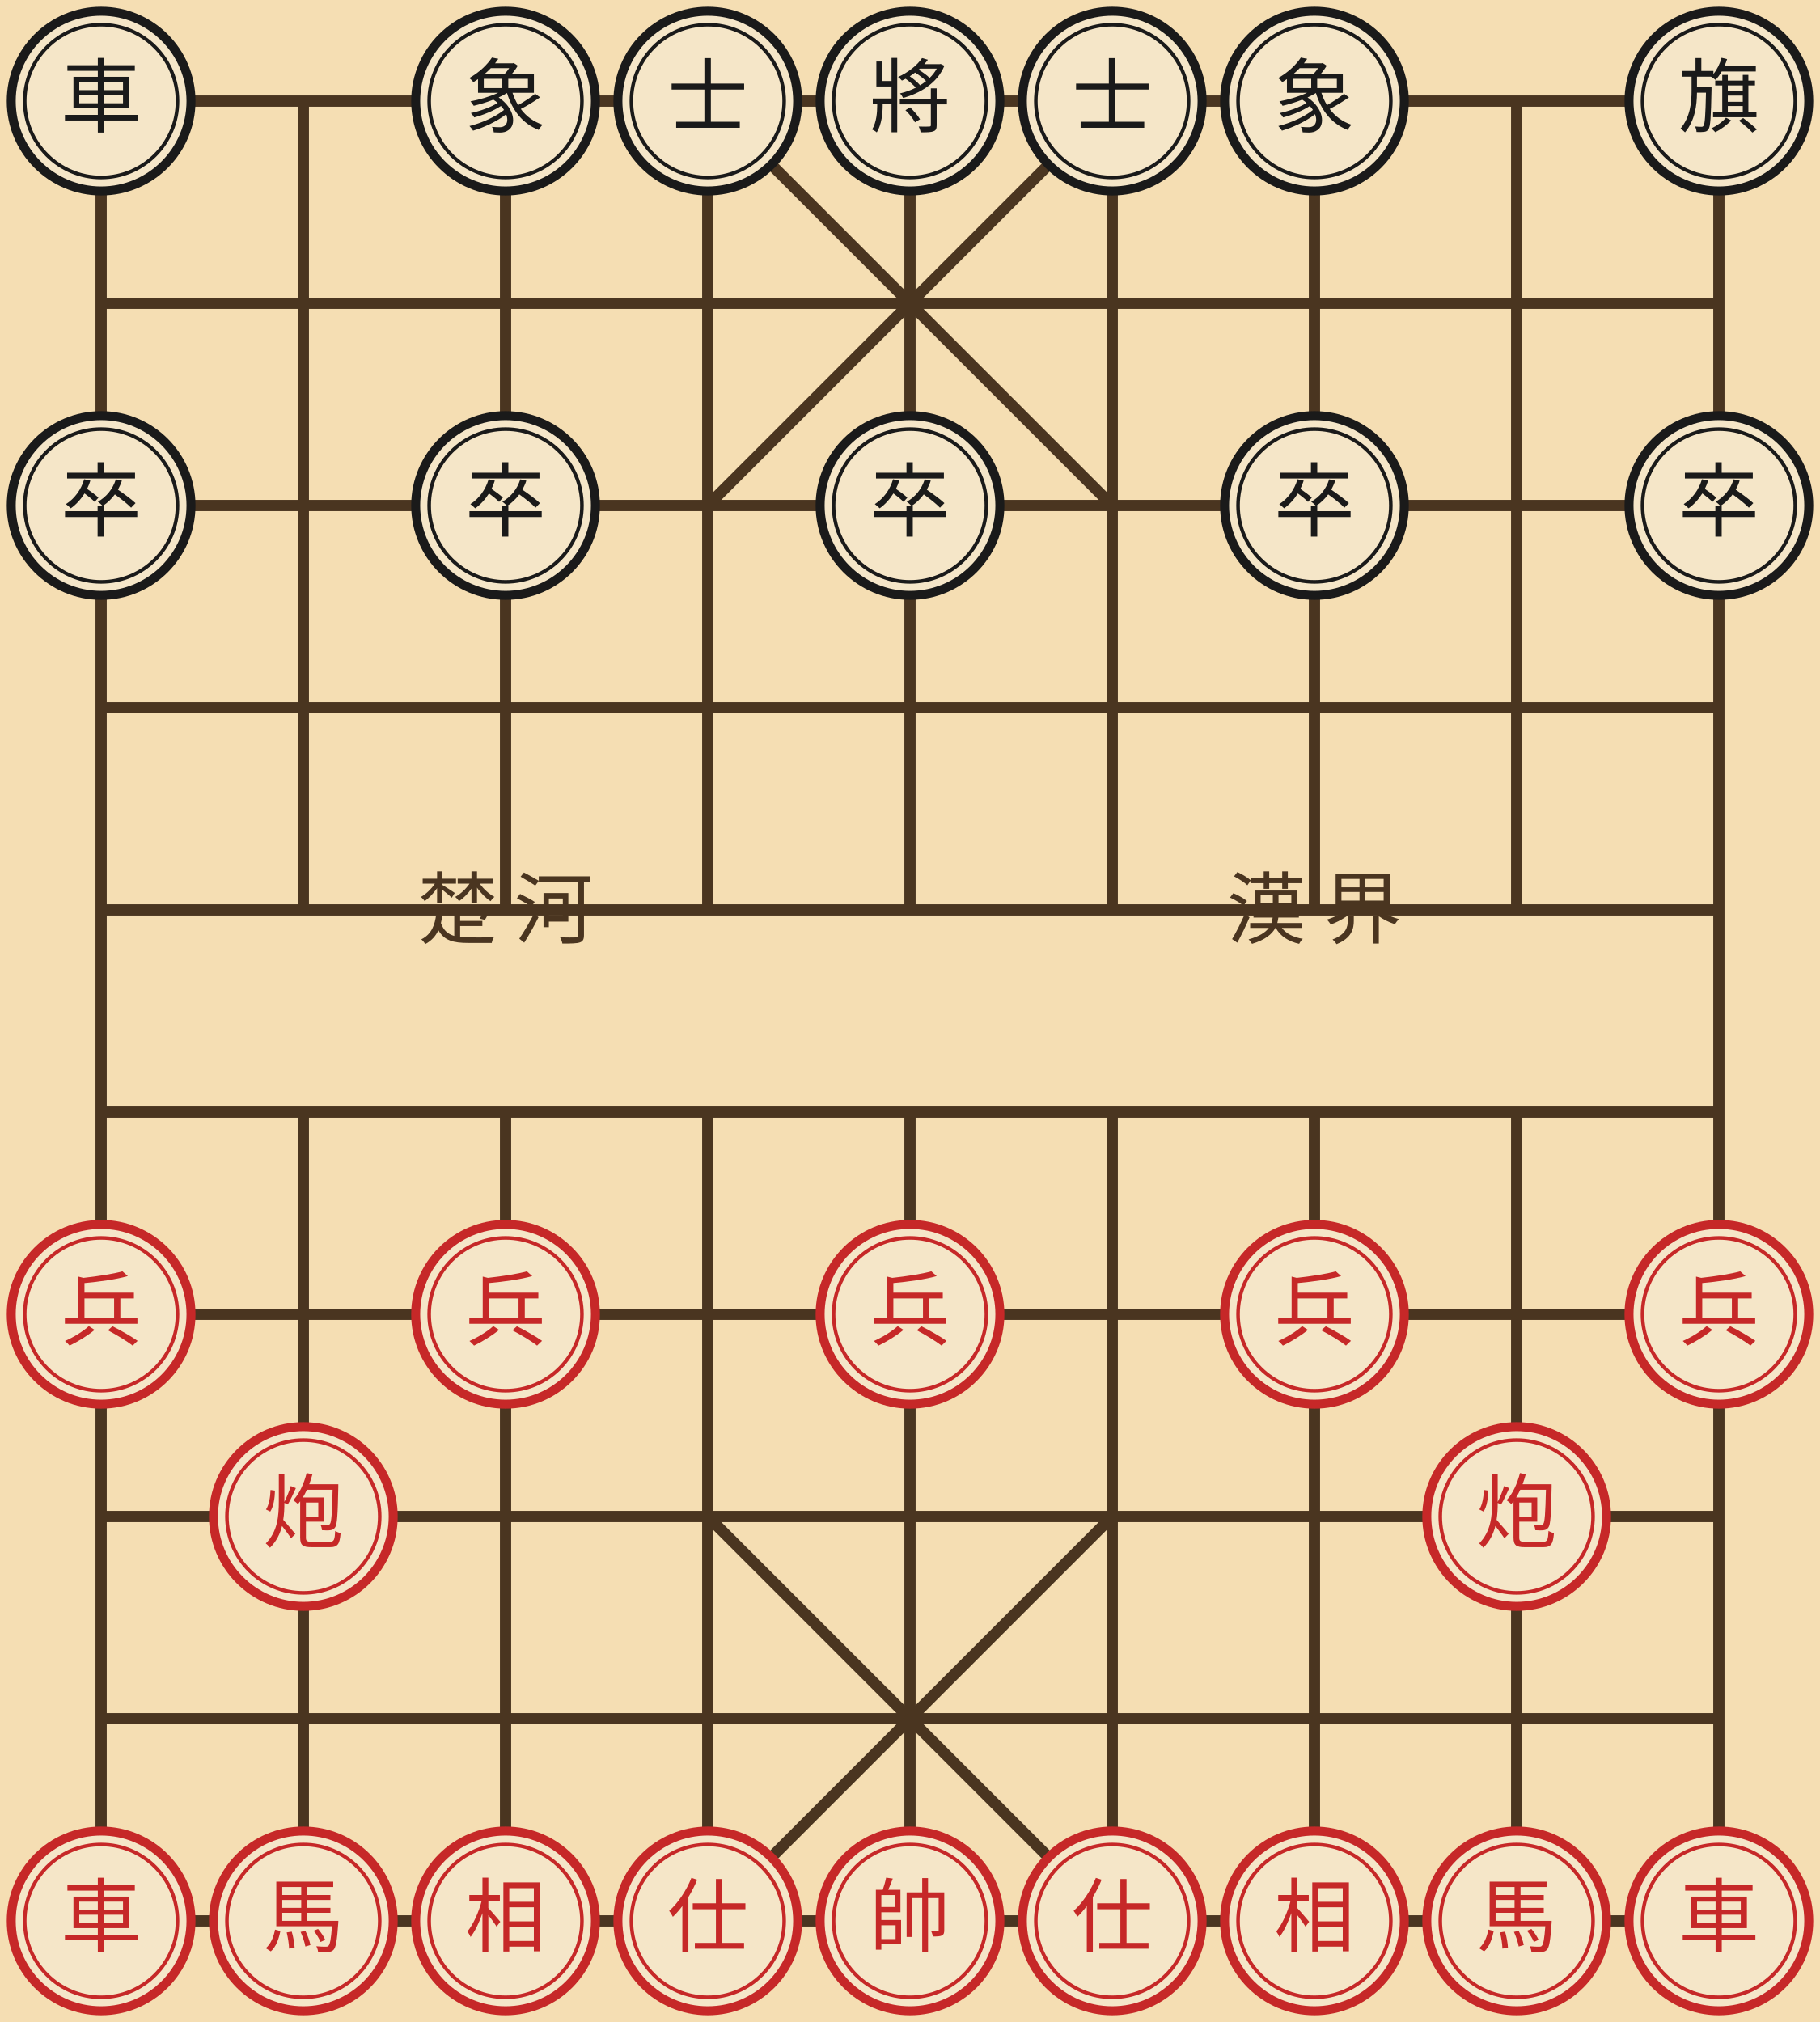
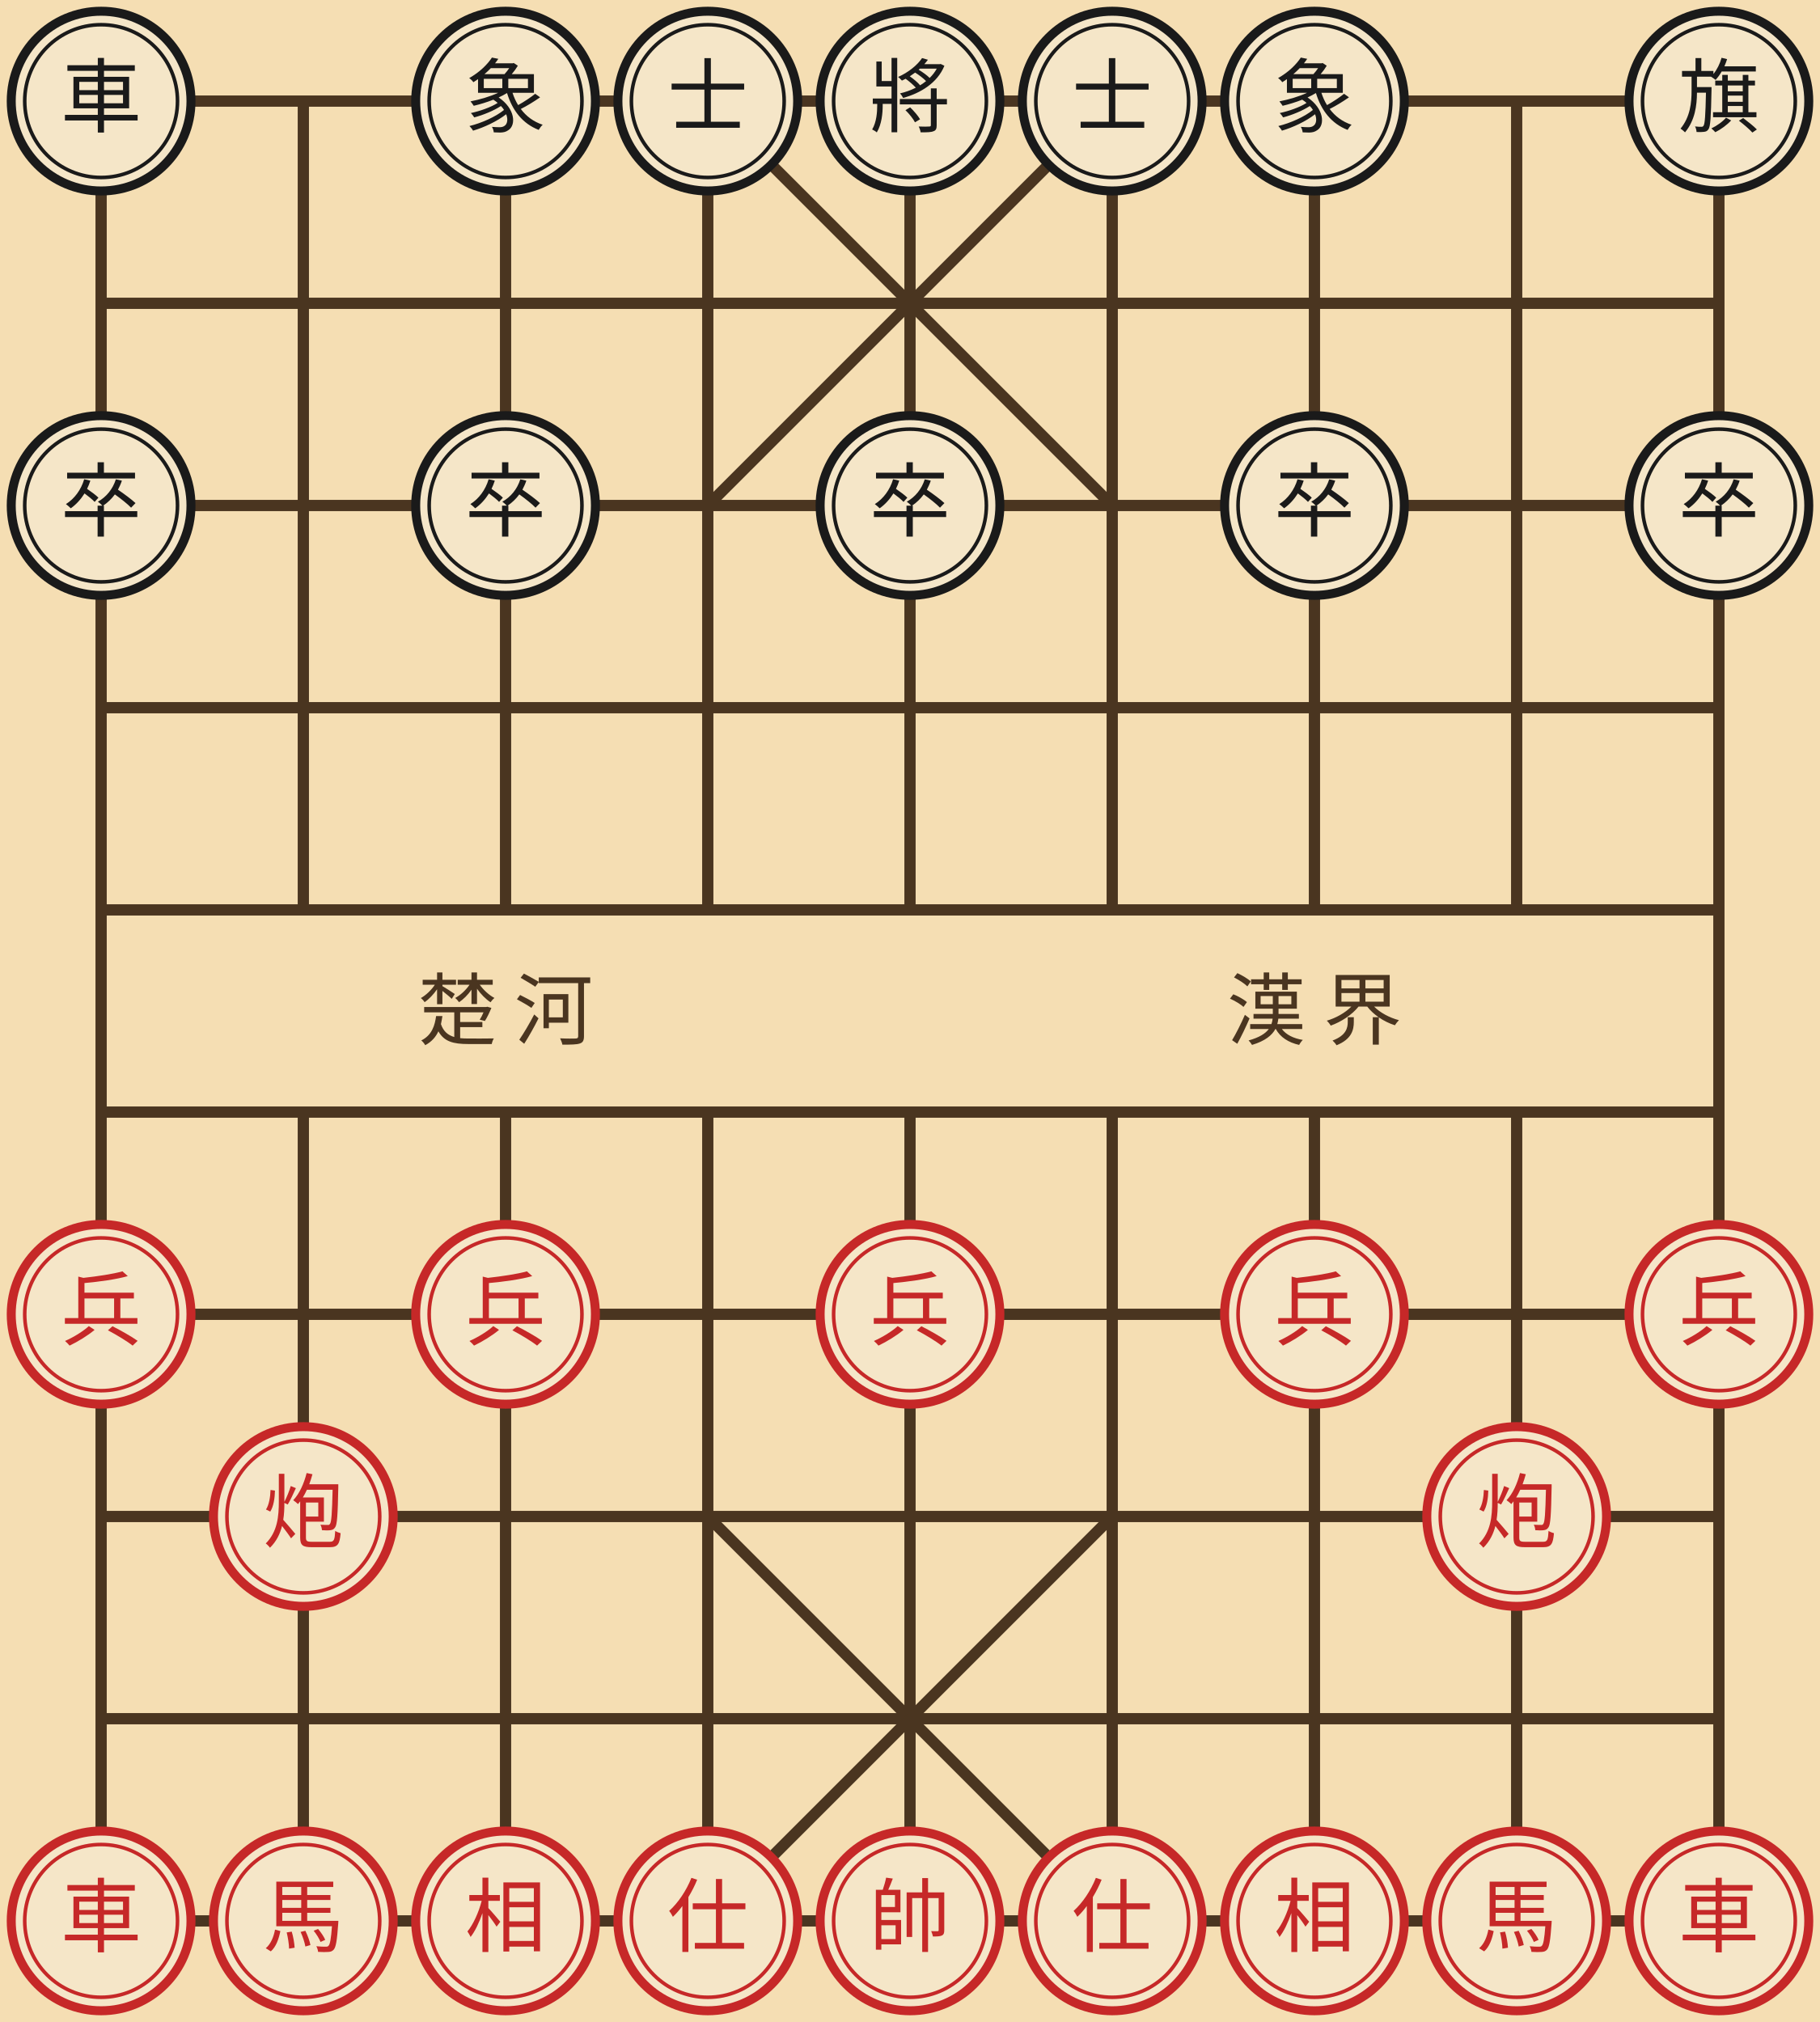
<svg xmlns="http://www.w3.org/2000/svg" viewBox="0 0 324 360" width="324" height="360">
  <defs>
    <symbol id="piece-mce-xiangqi-fairy-bR" viewBox="0 0 45 45">
      <circle cx="22.5" cy="22.5" r="20" fill="#f5e6c8" stroke="#1a1a1a" stroke-width="2" />
      <circle cx="22.5" cy="22.5" r="17" fill="none" stroke="#1a1a1a" stroke-width="0.8" />
      <text x="22.5" y="28" text-anchor="middle" font-size="18" font-family="serif" fill="#1a1a1a">車</text>
    </symbol>
    <symbol id="piece-mce-xiangqi-fairy-bE" viewBox="0 0 45 45">
      <circle cx="22.5" cy="22.5" r="20" fill="#f5e6c8" stroke="#1a1a1a" stroke-width="2" />
      <circle cx="22.5" cy="22.5" r="17" fill="none" stroke="#1a1a1a" stroke-width="0.8" />
      <text x="22.5" y="28" text-anchor="middle" font-size="18" font-family="serif" fill="#1a1a1a">象</text>
    </symbol>
    <symbol id="piece-mce-xiangqi-fairy-bA" viewBox="0 0 45 45">
      <circle cx="22.5" cy="22.5" r="20" fill="#f5e6c8" stroke="#1a1a1a" stroke-width="2" />
      <circle cx="22.5" cy="22.5" r="17" fill="none" stroke="#1a1a1a" stroke-width="0.8" />
      <text x="22.5" y="28" text-anchor="middle" font-size="18" font-family="serif" fill="#1a1a1a">士</text>
    </symbol>
    <symbol id="piece-mce-xiangqi-fairy-bK" viewBox="0 0 45 45">
      <circle cx="22.5" cy="22.5" r="20" fill="#f5e6c8" stroke="#1a1a1a" stroke-width="2" />
      <circle cx="22.5" cy="22.5" r="17" fill="none" stroke="#1a1a1a" stroke-width="0.8" />
      <text x="22.5" y="28" text-anchor="middle" font-size="18" font-family="serif" fill="#1a1a1a">將</text>
    </symbol>
    <symbol id="piece-mce-xiangqi-fairy-bZ" viewBox="0 0 45 45">
      <circle cx="22.5" cy="22.5" r="20" fill="#f5e6c8" stroke="#1a1a1a" stroke-width="2" />
      <circle cx="22.5" cy="22.5" r="17" fill="none" stroke="#1a1a1a" stroke-width="0.8" />
      <text x="22.5" y="28" text-anchor="middle" font-size="18" font-family="serif" fill="#1a1a1a">旗</text>
    </symbol>
    <symbol id="piece-mce-xiangqi-fairy-bP" viewBox="0 0 45 45">
      <circle cx="22.5" cy="22.5" r="20" fill="#f5e6c8" stroke="#1a1a1a" stroke-width="2" />
      <circle cx="22.5" cy="22.5" r="17" fill="none" stroke="#1a1a1a" stroke-width="0.8" />
      <text x="22.5" y="28" text-anchor="middle" font-size="18" font-family="serif" fill="#1a1a1a">卒</text>
    </symbol>
    <symbol id="piece-mce-xiangqi-fairy-wP" viewBox="0 0 45 45">
      <circle cx="22.5" cy="22.5" r="20" fill="#f5e6c8" stroke="#c62828" stroke-width="2" />
      <circle cx="22.5" cy="22.5" r="17" fill="none" stroke="#c62828" stroke-width="0.8" />
      <text x="22.5" y="28" text-anchor="middle" font-size="18" font-family="serif" fill="#c62828">兵</text>
    </symbol>
    <symbol id="piece-mce-xiangqi-fairy-wC" viewBox="0 0 45 45">
      <circle cx="22.5" cy="22.5" r="20" fill="#f5e6c8" stroke="#c62828" stroke-width="2" />
      <circle cx="22.5" cy="22.5" r="17" fill="none" stroke="#c62828" stroke-width="0.8" />
      <text x="22.5" y="28" text-anchor="middle" font-size="18" font-family="serif" fill="#c62828">炮</text>
    </symbol>
    <symbol id="piece-mce-xiangqi-fairy-wR" viewBox="0 0 45 45">
      <circle cx="22.5" cy="22.5" r="20" fill="#f5e6c8" stroke="#c62828" stroke-width="2" />
      <circle cx="22.5" cy="22.5" r="17" fill="none" stroke="#c62828" stroke-width="0.8" />
      <text x="22.5" y="28" text-anchor="middle" font-size="18" font-family="serif" fill="#c62828">車</text>
    </symbol>
    <symbol id="piece-mce-xiangqi-fairy-wN" viewBox="0 0 45 45">
      <circle cx="22.5" cy="22.5" r="20" fill="#f5e6c8" stroke="#c62828" stroke-width="2" />
      <circle cx="22.5" cy="22.5" r="17" fill="none" stroke="#c62828" stroke-width="0.8" />
      <text x="22.5" y="28" text-anchor="middle" font-size="18" font-family="serif" fill="#c62828">馬</text>
    </symbol>
    <symbol id="piece-mce-xiangqi-fairy-wE" viewBox="0 0 45 45">
      <circle cx="22.5" cy="22.5" r="20" fill="#f5e6c8" stroke="#c62828" stroke-width="2" />
      <circle cx="22.5" cy="22.5" r="17" fill="none" stroke="#c62828" stroke-width="0.8" />
      <text x="22.5" y="28" text-anchor="middle" font-size="18" font-family="serif" fill="#c62828">相</text>
    </symbol>
    <symbol id="piece-mce-xiangqi-fairy-wA" viewBox="0 0 45 45">
      <circle cx="22.5" cy="22.5" r="20" fill="#f5e6c8" stroke="#c62828" stroke-width="2" />
      <circle cx="22.5" cy="22.5" r="17" fill="none" stroke="#c62828" stroke-width="0.8" />
      <text x="22.5" y="28" text-anchor="middle" font-size="18" font-family="serif" fill="#c62828">仕</text>
    </symbol>
    <symbol id="piece-mce-xiangqi-fairy-wK" viewBox="0 0 45 45">
      <circle cx="22.5" cy="22.5" r="20" fill="#f5e6c8" stroke="#c62828" stroke-width="2" />
      <circle cx="22.5" cy="22.5" r="17" fill="none" stroke="#c62828" stroke-width="0.8" />
      <text x="22.5" y="28" text-anchor="middle" font-size="18" font-family="serif" fill="#c62828">帥</text>
    </symbol>
  </defs>
  <rect x="0" y="0" width="36" height="36" fill="#f5deb3" data-sq="a10" class="board-cell" />
  <rect x="36" y="0" width="36" height="36" fill="#f5deb3" data-sq="b10" class="board-cell" />
  <rect x="72" y="0" width="36" height="36" fill="#f5deb3" data-sq="c10" class="board-cell" />
  <rect x="108" y="0" width="36" height="36" fill="#f5deb3" data-sq="d10" class="board-cell" />
  <rect x="144" y="0" width="36" height="36" fill="#f5deb3" data-sq="e10" class="board-cell" />
  <rect x="180" y="0" width="36" height="36" fill="#f5deb3" data-sq="f10" class="board-cell" />
  <rect x="216" y="0" width="36" height="36" fill="#f5deb3" data-sq="g10" class="board-cell" />
  <rect x="252" y="0" width="36" height="36" fill="#f5deb3" data-sq="h10" class="board-cell" />
  <rect x="288" y="0" width="36" height="36" fill="#f5deb3" data-sq="i10" class="board-cell" />
  <rect x="0" y="36" width="36" height="36" fill="#f5deb3" data-sq="a9" class="board-cell" />
  <rect x="36" y="36" width="36" height="36" fill="#f5deb3" data-sq="b9" class="board-cell" />
  <rect x="72" y="36" width="36" height="36" fill="#f5deb3" data-sq="c9" class="board-cell" />
  <rect x="108" y="36" width="36" height="36" fill="#f5deb3" data-sq="d9" class="board-cell" />
  <rect x="144" y="36" width="36" height="36" fill="#f5deb3" data-sq="e9" class="board-cell" />
  <rect x="180" y="36" width="36" height="36" fill="#f5deb3" data-sq="f9" class="board-cell" />
  <rect x="216" y="36" width="36" height="36" fill="#f5deb3" data-sq="g9" class="board-cell" />
  <rect x="252" y="36" width="36" height="36" fill="#f5deb3" data-sq="h9" class="board-cell" />
  <rect x="288" y="36" width="36" height="36" fill="#f5deb3" data-sq="i9" class="board-cell" />
  <rect x="0" y="72" width="36" height="36" fill="#f5deb3" data-sq="a8" class="board-cell" />
  <rect x="36" y="72" width="36" height="36" fill="#f5deb3" data-sq="b8" class="board-cell" />
  <rect x="72" y="72" width="36" height="36" fill="#f5deb3" data-sq="c8" class="board-cell" />
  <rect x="108" y="72" width="36" height="36" fill="#f5deb3" data-sq="d8" class="board-cell" />
  <rect x="144" y="72" width="36" height="36" fill="#f5deb3" data-sq="e8" class="board-cell" />
  <rect x="180" y="72" width="36" height="36" fill="#f5deb3" data-sq="f8" class="board-cell" />
  <rect x="216" y="72" width="36" height="36" fill="#f5deb3" data-sq="g8" class="board-cell" />
  <rect x="252" y="72" width="36" height="36" fill="#f5deb3" data-sq="h8" class="board-cell" />
  <rect x="288" y="72" width="36" height="36" fill="#f5deb3" data-sq="i8" class="board-cell" />
  <rect x="0" y="108" width="36" height="36" fill="#f5deb3" data-sq="a7" class="board-cell" />
  <rect x="36" y="108" width="36" height="36" fill="#f5deb3" data-sq="b7" class="board-cell" />
  <rect x="72" y="108" width="36" height="36" fill="#f5deb3" data-sq="c7" class="board-cell" />
  <rect x="108" y="108" width="36" height="36" fill="#f5deb3" data-sq="d7" class="board-cell" />
  <rect x="144" y="108" width="36" height="36" fill="#f5deb3" data-sq="e7" class="board-cell" />
  <rect x="180" y="108" width="36" height="36" fill="#f5deb3" data-sq="f7" class="board-cell" />
  <rect x="216" y="108" width="36" height="36" fill="#f5deb3" data-sq="g7" class="board-cell" />
  <rect x="252" y="108" width="36" height="36" fill="#f5deb3" data-sq="h7" class="board-cell" />
  <rect x="288" y="108" width="36" height="36" fill="#f5deb3" data-sq="i7" class="board-cell" />
  <rect x="0" y="144" width="36" height="36" fill="#f5deb3" data-sq="a6" class="board-cell" />
  <rect x="36" y="144" width="36" height="36" fill="#f5deb3" data-sq="b6" class="board-cell" />
  <rect x="72" y="144" width="36" height="36" fill="#f5deb3" data-sq="c6" class="board-cell" />
  <rect x="108" y="144" width="36" height="36" fill="#f5deb3" data-sq="d6" class="board-cell" />
  <rect x="144" y="144" width="36" height="36" fill="#f5deb3" data-sq="e6" class="board-cell" />
  <rect x="180" y="144" width="36" height="36" fill="#f5deb3" data-sq="f6" class="board-cell" />
  <rect x="216" y="144" width="36" height="36" fill="#f5deb3" data-sq="g6" class="board-cell" />
  <rect x="252" y="144" width="36" height="36" fill="#f5deb3" data-sq="h6" class="board-cell" />
  <rect x="288" y="144" width="36" height="36" fill="#f5deb3" data-sq="i6" class="board-cell" />
  <rect x="0" y="180" width="36" height="36" fill="#f5deb3" data-sq="a5" class="board-cell" />
  <rect x="36" y="180" width="36" height="36" fill="#f5deb3" data-sq="b5" class="board-cell" />
  <rect x="72" y="180" width="36" height="36" fill="#f5deb3" data-sq="c5" class="board-cell" />
  <rect x="108" y="180" width="36" height="36" fill="#f5deb3" data-sq="d5" class="board-cell" />
  <rect x="144" y="180" width="36" height="36" fill="#f5deb3" data-sq="e5" class="board-cell" />
  <rect x="180" y="180" width="36" height="36" fill="#f5deb3" data-sq="f5" class="board-cell" />
  <rect x="216" y="180" width="36" height="36" fill="#f5deb3" data-sq="g5" class="board-cell" />
  <rect x="252" y="180" width="36" height="36" fill="#f5deb3" data-sq="h5" class="board-cell" />
  <rect x="288" y="180" width="36" height="36" fill="#f5deb3" data-sq="i5" class="board-cell" />
  <rect x="0" y="216" width="36" height="36" fill="#f5deb3" data-sq="a4" class="board-cell" />
  <rect x="36" y="216" width="36" height="36" fill="#f5deb3" data-sq="b4" class="board-cell" />
  <rect x="72" y="216" width="36" height="36" fill="#f5deb3" data-sq="c4" class="board-cell" />
  <rect x="108" y="216" width="36" height="36" fill="#f5deb3" data-sq="d4" class="board-cell" />
  <rect x="144" y="216" width="36" height="36" fill="#f5deb3" data-sq="e4" class="board-cell" />
  <rect x="180" y="216" width="36" height="36" fill="#f5deb3" data-sq="f4" class="board-cell" />
  <rect x="216" y="216" width="36" height="36" fill="#f5deb3" data-sq="g4" class="board-cell" />
  <rect x="252" y="216" width="36" height="36" fill="#f5deb3" data-sq="h4" class="board-cell" />
  <rect x="288" y="216" width="36" height="36" fill="#f5deb3" data-sq="i4" class="board-cell" />
  <rect x="0" y="252" width="36" height="36" fill="#f5deb3" data-sq="a3" class="board-cell" />
  <rect x="36" y="252" width="36" height="36" fill="#f5deb3" data-sq="b3" class="board-cell" />
  <rect x="72" y="252" width="36" height="36" fill="#f5deb3" data-sq="c3" class="board-cell" />
  <rect x="108" y="252" width="36" height="36" fill="#f5deb3" data-sq="d3" class="board-cell" />
  <rect x="144" y="252" width="36" height="36" fill="#f5deb3" data-sq="e3" class="board-cell" />
  <rect x="180" y="252" width="36" height="36" fill="#f5deb3" data-sq="f3" class="board-cell" />
  <rect x="216" y="252" width="36" height="36" fill="#f5deb3" data-sq="g3" class="board-cell" />
  <rect x="252" y="252" width="36" height="36" fill="#f5deb3" data-sq="h3" class="board-cell" />
  <rect x="288" y="252" width="36" height="36" fill="#f5deb3" data-sq="i3" class="board-cell" />
  <rect x="0" y="288" width="36" height="36" fill="#f5deb3" data-sq="a2" class="board-cell" />
  <rect x="36" y="288" width="36" height="36" fill="#f5deb3" data-sq="b2" class="board-cell" />
  <rect x="72" y="288" width="36" height="36" fill="#f5deb3" data-sq="c2" class="board-cell" />
  <rect x="108" y="288" width="36" height="36" fill="#f5deb3" data-sq="d2" class="board-cell" />
  <rect x="144" y="288" width="36" height="36" fill="#f5deb3" data-sq="e2" class="board-cell" />
  <rect x="180" y="288" width="36" height="36" fill="#f5deb3" data-sq="f2" class="board-cell" />
  <rect x="216" y="288" width="36" height="36" fill="#f5deb3" data-sq="g2" class="board-cell" />
  <rect x="252" y="288" width="36" height="36" fill="#f5deb3" data-sq="h2" class="board-cell" />
  <rect x="288" y="288" width="36" height="36" fill="#f5deb3" data-sq="i2" class="board-cell" />
  <rect x="0" y="324" width="36" height="36" fill="#f5deb3" data-sq="a1" class="board-cell" />
  <rect x="36" y="324" width="36" height="36" fill="#f5deb3" data-sq="b1" class="board-cell" />
  <rect x="72" y="324" width="36" height="36" fill="#f5deb3" data-sq="c1" class="board-cell" />
  <rect x="108" y="324" width="36" height="36" fill="#f5deb3" data-sq="d1" class="board-cell" />
  <rect x="144" y="324" width="36" height="36" fill="#f5deb3" data-sq="e1" class="board-cell" />
  <rect x="180" y="324" width="36" height="36" fill="#f5deb3" data-sq="f1" class="board-cell" />
  <rect x="216" y="324" width="36" height="36" fill="#f5deb3" data-sq="g1" class="board-cell" />
  <rect x="252" y="324" width="36" height="36" fill="#f5deb3" data-sq="h1" class="board-cell" />
  <rect x="288" y="324" width="36" height="36" fill="#f5deb3" data-sq="i1" class="board-cell" />
  <line x1="18" y1="18" x2="306" y2="18" pointer-events="none" stroke="#4a3520" stroke-width="2" />
  <line x1="18" y1="54" x2="306" y2="54" pointer-events="none" stroke="#4a3520" stroke-width="2" />
  <line x1="18" y1="90" x2="306" y2="90" pointer-events="none" stroke="#4a3520" stroke-width="2" />
  <line x1="18" y1="126" x2="306" y2="126" pointer-events="none" stroke="#4a3520" stroke-width="2" />
  <line x1="18" y1="162" x2="306" y2="162" pointer-events="none" stroke="#4a3520" stroke-width="2" />
  <line x1="18" y1="198" x2="306" y2="198" pointer-events="none" stroke="#4a3520" stroke-width="2" />
  <line x1="18" y1="234" x2="306" y2="234" pointer-events="none" stroke="#4a3520" stroke-width="2" />
  <line x1="18" y1="270" x2="306" y2="270" pointer-events="none" stroke="#4a3520" stroke-width="2" />
  <line x1="18" y1="306" x2="306" y2="306" pointer-events="none" stroke="#4a3520" stroke-width="2" />
  <line x1="18" y1="342" x2="306" y2="342" pointer-events="none" stroke="#4a3520" stroke-width="2" />
  <line x1="18" y1="18" x2="18" y2="342" pointer-events="none" stroke="#4a3520" stroke-width="2" />
  <line x1="54" y1="18" x2="54" y2="162" pointer-events="none" stroke="#4a3520" stroke-width="2" />
  <line x1="54" y1="198" x2="54" y2="342" pointer-events="none" stroke="#4a3520" stroke-width="2" />
  <line x1="90" y1="18" x2="90" y2="162" pointer-events="none" stroke="#4a3520" stroke-width="2" />
  <line x1="90" y1="198" x2="90" y2="342" pointer-events="none" stroke="#4a3520" stroke-width="2" />
  <line x1="126" y1="18" x2="126" y2="162" pointer-events="none" stroke="#4a3520" stroke-width="2" />
  <line x1="126" y1="198" x2="126" y2="342" pointer-events="none" stroke="#4a3520" stroke-width="2" />
  <line x1="162" y1="18" x2="162" y2="162" pointer-events="none" stroke="#4a3520" stroke-width="2" />
  <line x1="162" y1="198" x2="162" y2="342" pointer-events="none" stroke="#4a3520" stroke-width="2" />
  <line x1="198" y1="18" x2="198" y2="162" pointer-events="none" stroke="#4a3520" stroke-width="2" />
  <line x1="198" y1="198" x2="198" y2="342" pointer-events="none" stroke="#4a3520" stroke-width="2" />
  <line x1="234" y1="18" x2="234" y2="162" pointer-events="none" stroke="#4a3520" stroke-width="2" />
  <line x1="234" y1="198" x2="234" y2="342" pointer-events="none" stroke="#4a3520" stroke-width="2" />
  <line x1="270" y1="18" x2="270" y2="162" pointer-events="none" stroke="#4a3520" stroke-width="2" />
  <line x1="270" y1="198" x2="270" y2="342" pointer-events="none" stroke="#4a3520" stroke-width="2" />
  <line x1="306" y1="18" x2="306" y2="342" pointer-events="none" stroke="#4a3520" stroke-width="2" />
  <g pointer-events="none">
    <line x1="126" y1="18" x2="198" y2="90" stroke="#4a3520" stroke-width="2" pointer-events="none" />
    <line x1="198" y1="18" x2="126" y2="90" stroke="#4a3520" stroke-width="2" pointer-events="none" />
    <line x1="126" y1="270" x2="198" y2="342" stroke="#4a3520" stroke-width="2" pointer-events="none" />
    <line x1="198" y1="270" x2="126" y2="342" stroke="#4a3520" stroke-width="2" pointer-events="none" />
  </g>
-   <text x="90" y="166.9" text-anchor="middle" font-size="14" font-family="serif" pointer-events="none" fill="#4a3520">楚 河</text>
-   <text x="234" y="166.9" text-anchor="middle" font-size="14" font-family="serif" pointer-events="none" fill="#4a3520">漢 界</text>
+   <text x="90" y="184.9" text-anchor="middle" font-size="14" font-family="serif" pointer-events="none" fill="#4a3520">楚 河</text>
+   <text x="234" y="184.9" text-anchor="middle" font-size="14" font-family="serif" pointer-events="none" fill="#4a3520">漢 界</text>
  <g pointer-events="none">
    <use href="#piece-mce-xiangqi-fairy-bR" x="0" y="0" width="36" height="36" />
    <use href="#piece-mce-xiangqi-fairy-bE" x="72" y="0" width="36" height="36" />
    <use href="#piece-mce-xiangqi-fairy-bA" x="108" y="0" width="36" height="36" />
    <use href="#piece-mce-xiangqi-fairy-bK" x="144" y="0" width="36" height="36" />
    <use href="#piece-mce-xiangqi-fairy-bA" x="180" y="0" width="36" height="36" />
    <use href="#piece-mce-xiangqi-fairy-bE" x="216" y="0" width="36" height="36" />
    <use href="#piece-mce-xiangqi-fairy-bZ" x="288" y="0" width="36" height="36" />
    <use href="#piece-mce-xiangqi-fairy-bP" x="0" y="72" width="36" height="36" />
    <use href="#piece-mce-xiangqi-fairy-bP" x="72" y="72" width="36" height="36" />
    <use href="#piece-mce-xiangqi-fairy-bP" x="144" y="72" width="36" height="36" />
    <use href="#piece-mce-xiangqi-fairy-bP" x="216" y="72" width="36" height="36" />
    <use href="#piece-mce-xiangqi-fairy-bP" x="288" y="72" width="36" height="36" />
    <use href="#piece-mce-xiangqi-fairy-wP" x="0" y="216" width="36" height="36" />
    <use href="#piece-mce-xiangqi-fairy-wP" x="72" y="216" width="36" height="36" />
    <use href="#piece-mce-xiangqi-fairy-wP" x="144" y="216" width="36" height="36" />
    <use href="#piece-mce-xiangqi-fairy-wP" x="216" y="216" width="36" height="36" />
    <use href="#piece-mce-xiangqi-fairy-wP" x="288" y="216" width="36" height="36" />
    <use href="#piece-mce-xiangqi-fairy-wC" x="36" y="252" width="36" height="36" />
    <use href="#piece-mce-xiangqi-fairy-wC" x="252" y="252" width="36" height="36" />
    <use href="#piece-mce-xiangqi-fairy-wR" x="0" y="324" width="36" height="36" />
    <use href="#piece-mce-xiangqi-fairy-wN" x="36" y="324" width="36" height="36" />
    <use href="#piece-mce-xiangqi-fairy-wE" x="72" y="324" width="36" height="36" />
    <use href="#piece-mce-xiangqi-fairy-wA" x="108" y="324" width="36" height="36" />
    <use href="#piece-mce-xiangqi-fairy-wK" x="144" y="324" width="36" height="36" />
    <use href="#piece-mce-xiangqi-fairy-wA" x="180" y="324" width="36" height="36" />
    <use href="#piece-mce-xiangqi-fairy-wE" x="216" y="324" width="36" height="36" />
    <use href="#piece-mce-xiangqi-fairy-wN" x="252" y="324" width="36" height="36" />
    <use href="#piece-mce-xiangqi-fairy-wR" x="288" y="324" width="36" height="36" />
  </g>
</svg>
